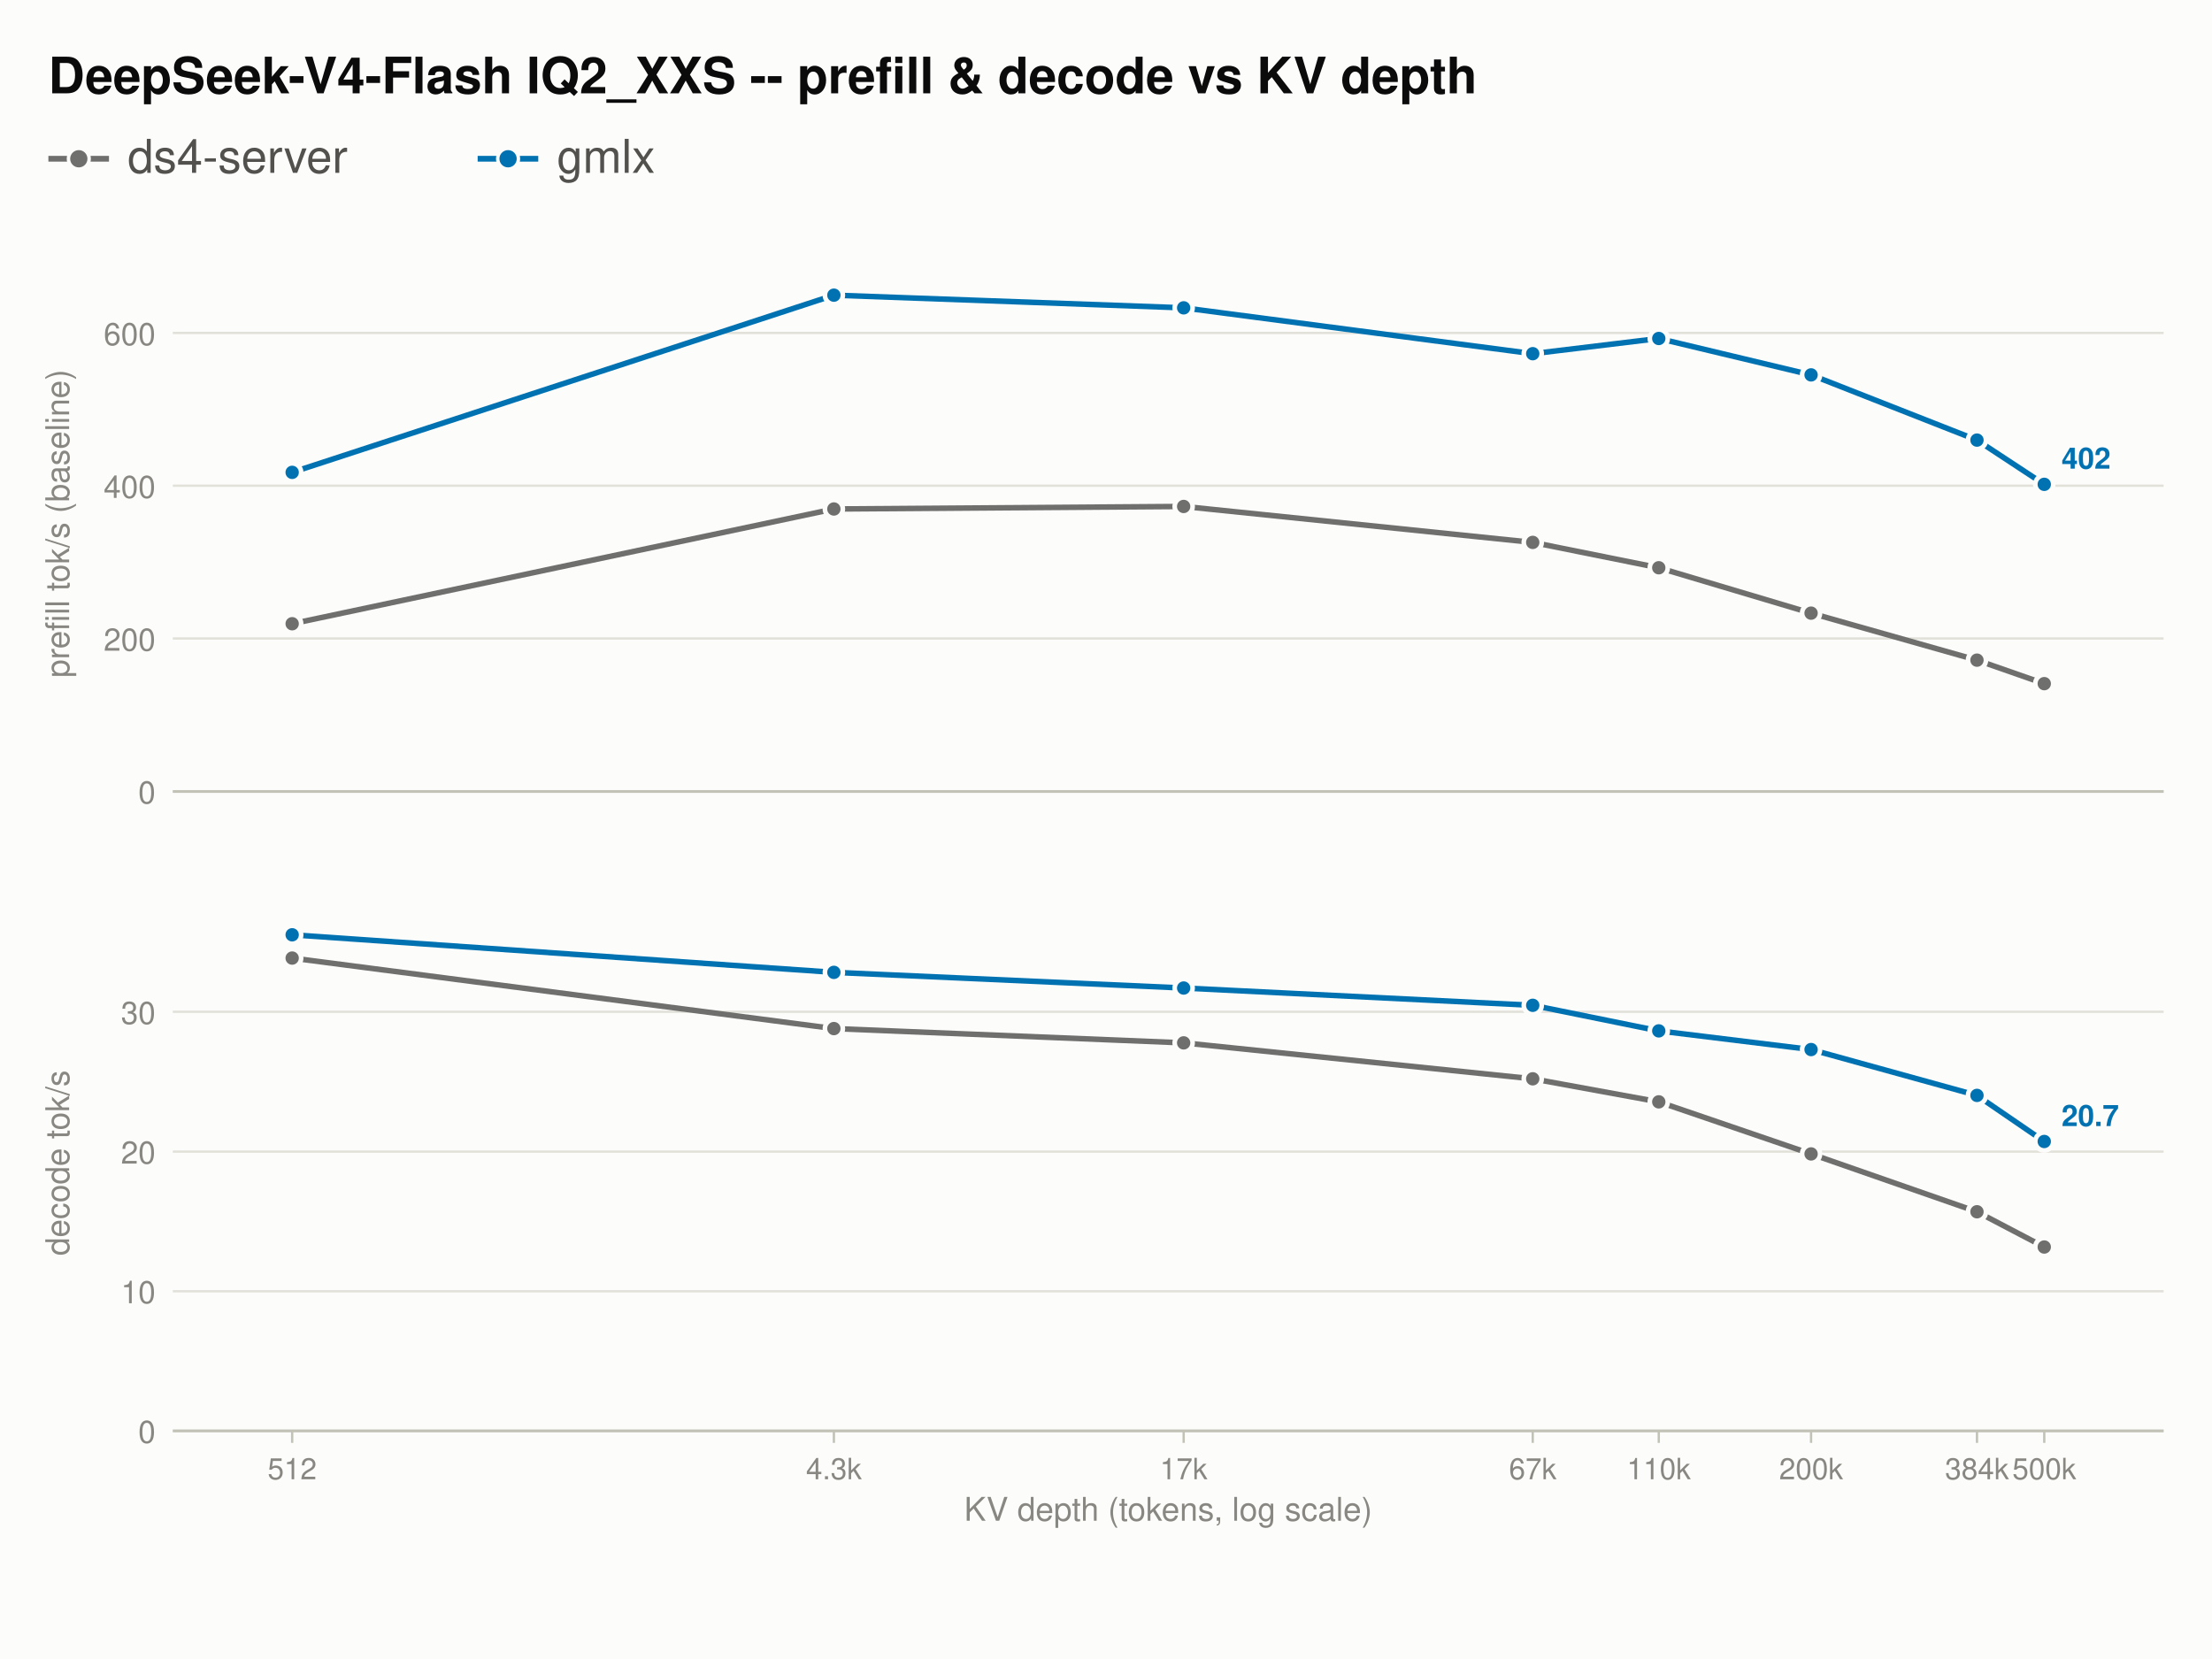
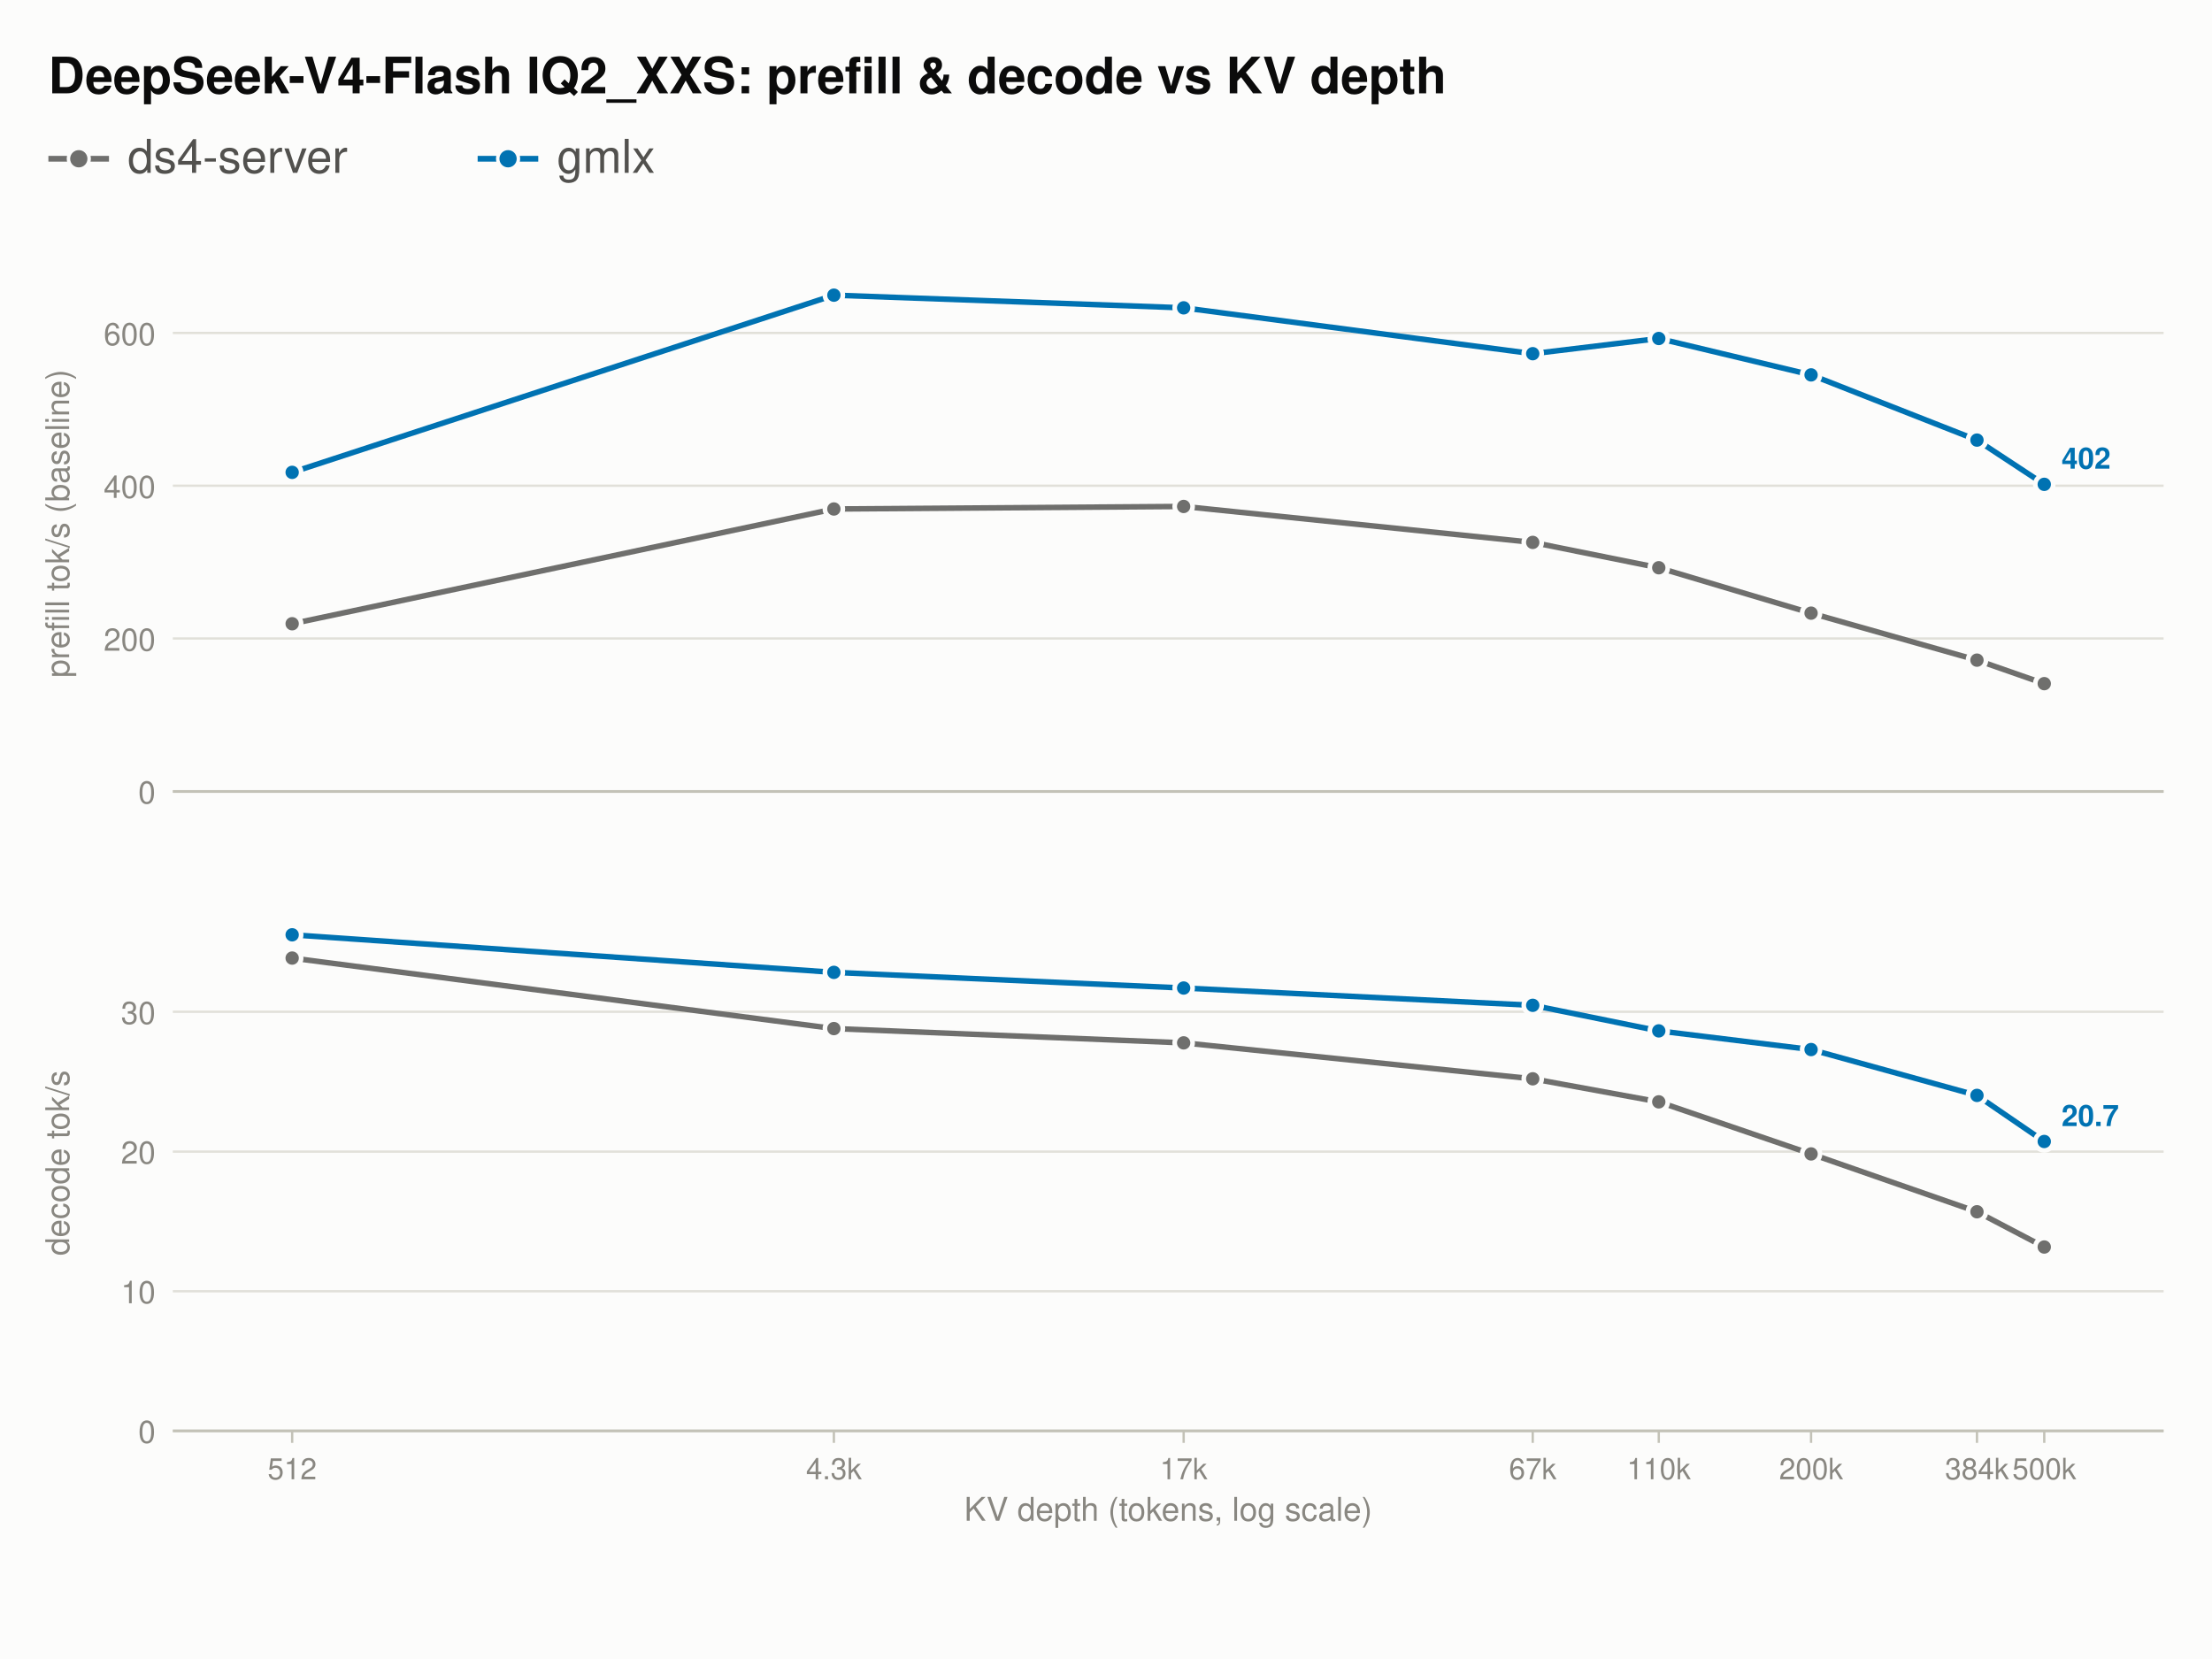
<svg xmlns="http://www.w3.org/2000/svg" width="960" height="720" viewBox="0 0 960 720" font-family="system-ui, -apple-system, 'Segoe UI', Helvetica, Arial, sans-serif">
  <rect x="0" y="0" width="960" height="720" fill="#fcfcfb" />
-   <text x="21.0" y="40.5" font-size="21.8" fill="#0b0b0b" font-weight="600">DeepSeek-V4-Flash IQ2_XXS -- prefill &amp; decode vs KV depth</text>
+   <text x="21.0" y="40.5" font-size="21.8" fill="#0b0b0b" font-weight="600">DeepSeek-V4-Flash IQ2_XXS: prefill &amp; decode vs KV depth</text>
  <line x1="21.0" y1="68.9" x2="47.3" y2="68.9" stroke="#6f6f6d" stroke-width="2.5" />
  <circle cx="34.2" cy="68.9" r="4.5" fill="#6f6f6d" stroke="#fcfcfb" stroke-width="1.5" />
  <text x="55.4" y="75.0" font-size="20.2" fill="#52514e">ds4-server</text>
  <line x1="207.3" y1="68.9" x2="233.6" y2="68.9" stroke="#0072b2" stroke-width="2.5" />
  <circle cx="220.5" cy="68.9" r="4.5" fill="#0072b2" stroke="#fcfcfb" stroke-width="1.5" />
  <text x="241.7" y="75.0" font-size="20.2" fill="#52514e">gmlx</text>
  <line x1="75.0" y1="343.5" x2="939.0" y2="343.5" stroke="#e1e0d9" stroke-width="1.0" />
  <text x="67.5" y="348.7" font-size="13.5" fill="#898781" text-anchor="end" style="font-variant-numeric: tabular-nums">0</text>
  <line x1="75.0" y1="277.1" x2="939.0" y2="277.1" stroke="#e1e0d9" stroke-width="1.0" />
  <text x="67.5" y="282.4" font-size="13.5" fill="#898781" text-anchor="end" style="font-variant-numeric: tabular-nums">200</text>
  <line x1="75.0" y1="210.8" x2="939.0" y2="210.8" stroke="#e1e0d9" stroke-width="1.0" />
  <text x="67.5" y="216.1" font-size="13.5" fill="#898781" text-anchor="end" style="font-variant-numeric: tabular-nums">400</text>
  <line x1="75.0" y1="144.5" x2="939.0" y2="144.5" stroke="#e1e0d9" stroke-width="1.0" />
  <text x="67.5" y="149.8" font-size="13.5" fill="#898781" text-anchor="end" style="font-variant-numeric: tabular-nums">600</text>
  <line x1="75.0" y1="343.5" x2="939.0" y2="343.5" stroke="#c3c2b7" stroke-width="1.2" />
  <line x1="126.8" y1="343.5" x2="126.8" y2="343.5" stroke="#c3c2b7" stroke-width="1.0" />
  <line x1="361.9" y1="343.5" x2="361.9" y2="343.5" stroke="#c3c2b7" stroke-width="1.0" />
  <line x1="513.7" y1="343.5" x2="513.7" y2="343.5" stroke="#c3c2b7" stroke-width="1.0" />
  <line x1="665.2" y1="343.5" x2="665.2" y2="343.5" stroke="#c3c2b7" stroke-width="1.0" />
  <line x1="719.9" y1="343.5" x2="719.9" y2="343.5" stroke="#c3c2b7" stroke-width="1.0" />
  <line x1="786.0" y1="343.5" x2="786.0" y2="343.5" stroke="#c3c2b7" stroke-width="1.0" />
  <line x1="858.0" y1="343.5" x2="858.0" y2="343.5" stroke="#c3c2b7" stroke-width="1.0" />
  <line x1="887.2" y1="343.5" x2="887.2" y2="343.5" stroke="#c3c2b7" stroke-width="1.0" />
  <path d="M126.8,270.7 L361.9,220.9 L513.7,219.8 L665.2,235.4 L719.9,246.4 L786.0,266.1 L858.0,286.5 L887.2,296.7" fill="none" stroke="#6f6f6d" stroke-width="2.4" stroke-linejoin="round" stroke-linecap="round" />
  <circle cx="126.8" cy="270.7" r="3.9" fill="#6f6f6d" stroke="#fcfcfb" stroke-width="2.0" />
  <circle cx="361.9" cy="220.9" r="3.9" fill="#6f6f6d" stroke="#fcfcfb" stroke-width="2.0" />
  <circle cx="513.7" cy="219.8" r="3.9" fill="#6f6f6d" stroke="#fcfcfb" stroke-width="2.0" />
  <circle cx="665.2" cy="235.4" r="3.9" fill="#6f6f6d" stroke="#fcfcfb" stroke-width="2.0" />
  <circle cx="719.9" cy="246.4" r="3.9" fill="#6f6f6d" stroke="#fcfcfb" stroke-width="2.0" />
  <circle cx="786.0" cy="266.1" r="3.9" fill="#6f6f6d" stroke="#fcfcfb" stroke-width="2.0" />
  <circle cx="858.0" cy="286.5" r="3.9" fill="#6f6f6d" stroke="#fcfcfb" stroke-width="2.0" />
  <circle cx="887.2" cy="296.7" r="3.9" fill="#6f6f6d" stroke="#fcfcfb" stroke-width="2.0" />
  <path d="M126.8,205.0 L361.9,128.1 L513.7,133.6 L665.2,153.5 L719.9,146.9 L786.0,162.7 L858.0,191.0 L887.2,210.2" fill="none" stroke="#0072b2" stroke-width="2.4" stroke-linejoin="round" stroke-linecap="round" />
  <circle cx="126.8" cy="205.0" r="3.9" fill="#0072b2" stroke="#fcfcfb" stroke-width="2.0" />
  <circle cx="361.9" cy="128.1" r="3.9" fill="#0072b2" stroke="#fcfcfb" stroke-width="2.0" />
  <circle cx="513.7" cy="133.6" r="3.9" fill="#0072b2" stroke="#fcfcfb" stroke-width="2.0" />
  <circle cx="665.2" cy="153.5" r="3.9" fill="#0072b2" stroke="#fcfcfb" stroke-width="2.0" />
  <circle cx="719.9" cy="146.9" r="3.9" fill="#0072b2" stroke="#fcfcfb" stroke-width="2.0" />
  <circle cx="786.0" cy="162.7" r="3.9" fill="#0072b2" stroke="#fcfcfb" stroke-width="2.0" />
  <circle cx="858.0" cy="191.0" r="3.9" fill="#0072b2" stroke="#fcfcfb" stroke-width="2.0" />
  <circle cx="887.2" cy="210.2" r="3.9" fill="#0072b2" stroke="#fcfcfb" stroke-width="2.0" />
  <text x="894.7" y="203.4" font-size="12.8" fill="#0072b2" font-weight="600" style="font-variant-numeric: tabular-nums">402</text>
  <text x="30.0" y="227.2" font-size="14.2" fill="#898781" text-anchor="middle" transform="rotate(-90.0 30.0 227.2)">prefill tok/s (baseline)</text>
  <line x1="75.0" y1="621.0" x2="939.0" y2="621.0" stroke="#e1e0d9" stroke-width="1.0" />
  <text x="67.5" y="626.2" font-size="13.5" fill="#898781" text-anchor="end" style="font-variant-numeric: tabular-nums">0</text>
  <line x1="75.0" y1="560.4" x2="939.0" y2="560.4" stroke="#e1e0d9" stroke-width="1.0" />
  <text x="67.5" y="565.6" font-size="13.5" fill="#898781" text-anchor="end" style="font-variant-numeric: tabular-nums">10</text>
  <line x1="75.0" y1="499.8" x2="939.0" y2="499.8" stroke="#e1e0d9" stroke-width="1.0" />
  <text x="67.5" y="505.0" font-size="13.5" fill="#898781" text-anchor="end" style="font-variant-numeric: tabular-nums">20</text>
  <line x1="75.0" y1="439.1" x2="939.0" y2="439.1" stroke="#e1e0d9" stroke-width="1.0" />
  <text x="67.5" y="444.4" font-size="13.5" fill="#898781" text-anchor="end" style="font-variant-numeric: tabular-nums">30</text>
  <line x1="75.0" y1="621.0" x2="939.0" y2="621.0" stroke="#c3c2b7" stroke-width="1.2" />
  <line x1="126.8" y1="621.0" x2="126.8" y2="626.2" stroke="#c3c2b7" stroke-width="1.0" />
  <text x="126.8" y="642.0" font-size="12.8" fill="#898781" text-anchor="middle" style="font-variant-numeric: tabular-nums">512</text>
  <line x1="361.9" y1="621.0" x2="361.9" y2="626.2" stroke="#c3c2b7" stroke-width="1.0" />
  <text x="361.9" y="642.0" font-size="12.8" fill="#898781" text-anchor="middle" style="font-variant-numeric: tabular-nums">4.3k</text>
  <line x1="513.7" y1="621.0" x2="513.7" y2="626.2" stroke="#c3c2b7" stroke-width="1.0" />
  <text x="513.7" y="642.0" font-size="12.8" fill="#898781" text-anchor="middle" style="font-variant-numeric: tabular-nums">17k</text>
  <line x1="665.2" y1="621.0" x2="665.2" y2="626.2" stroke="#c3c2b7" stroke-width="1.0" />
  <text x="665.2" y="642.0" font-size="12.8" fill="#898781" text-anchor="middle" style="font-variant-numeric: tabular-nums">67k</text>
  <line x1="719.9" y1="621.0" x2="719.9" y2="626.2" stroke="#c3c2b7" stroke-width="1.0" />
  <text x="719.9" y="642.0" font-size="12.8" fill="#898781" text-anchor="middle" style="font-variant-numeric: tabular-nums">110k</text>
  <line x1="786.0" y1="621.0" x2="786.0" y2="626.2" stroke="#c3c2b7" stroke-width="1.0" />
  <text x="786.0" y="642.0" font-size="12.8" fill="#898781" text-anchor="middle" style="font-variant-numeric: tabular-nums">200k</text>
  <line x1="858.0" y1="621.0" x2="858.0" y2="626.2" stroke="#c3c2b7" stroke-width="1.0" />
  <text x="858.0" y="642.0" font-size="12.8" fill="#898781" text-anchor="middle" style="font-variant-numeric: tabular-nums">384k</text>
  <line x1="887.2" y1="621.0" x2="887.2" y2="626.2" stroke="#c3c2b7" stroke-width="1.0" />
  <text x="887.2" y="642.0" font-size="12.8" fill="#898781" text-anchor="middle" style="font-variant-numeric: tabular-nums">500k</text>
  <path d="M126.8,415.8 L361.9,446.4 L513.7,452.6 L665.2,468.2 L719.9,478.2 L786.0,500.8 L858.0,525.9 L887.2,541.2" fill="none" stroke="#6f6f6d" stroke-width="2.4" stroke-linejoin="round" stroke-linecap="round" />
  <circle cx="126.8" cy="415.8" r="3.9" fill="#6f6f6d" stroke="#fcfcfb" stroke-width="2.0" />
  <circle cx="361.9" cy="446.4" r="3.9" fill="#6f6f6d" stroke="#fcfcfb" stroke-width="2.0" />
  <circle cx="513.7" cy="452.6" r="3.9" fill="#6f6f6d" stroke="#fcfcfb" stroke-width="2.0" />
  <circle cx="665.2" cy="468.2" r="3.9" fill="#6f6f6d" stroke="#fcfcfb" stroke-width="2.0" />
  <circle cx="719.9" cy="478.2" r="3.9" fill="#6f6f6d" stroke="#fcfcfb" stroke-width="2.0" />
  <circle cx="786.0" cy="500.8" r="3.9" fill="#6f6f6d" stroke="#fcfcfb" stroke-width="2.0" />
  <circle cx="858.0" cy="525.9" r="3.9" fill="#6f6f6d" stroke="#fcfcfb" stroke-width="2.0" />
  <circle cx="887.2" cy="541.2" r="3.9" fill="#6f6f6d" stroke="#fcfcfb" stroke-width="2.0" />
  <path d="M126.8,405.7 L361.9,422.0 L513.7,428.8 L665.2,436.3 L719.9,447.4 L786.0,455.5 L858.0,475.4 L887.2,495.4" fill="none" stroke="#0072b2" stroke-width="2.4" stroke-linejoin="round" stroke-linecap="round" />
  <circle cx="126.8" cy="405.7" r="3.9" fill="#0072b2" stroke="#fcfcfb" stroke-width="2.0" />
  <circle cx="361.9" cy="422.0" r="3.9" fill="#0072b2" stroke="#fcfcfb" stroke-width="2.0" />
  <circle cx="513.7" cy="428.8" r="3.9" fill="#0072b2" stroke="#fcfcfb" stroke-width="2.0" />
  <circle cx="665.2" cy="436.3" r="3.9" fill="#0072b2" stroke="#fcfcfb" stroke-width="2.0" />
  <circle cx="719.9" cy="447.4" r="3.9" fill="#0072b2" stroke="#fcfcfb" stroke-width="2.0" />
  <circle cx="786.0" cy="455.5" r="3.9" fill="#0072b2" stroke="#fcfcfb" stroke-width="2.0" />
  <circle cx="858.0" cy="475.4" r="3.9" fill="#0072b2" stroke="#fcfcfb" stroke-width="2.0" />
  <circle cx="887.2" cy="495.4" r="3.9" fill="#0072b2" stroke="#fcfcfb" stroke-width="2.0" />
  <text x="894.7" y="488.7" font-size="12.8" fill="#0072b2" font-weight="600" style="font-variant-numeric: tabular-nums">20.7</text>
  <text x="30.0" y="504.7" font-size="14.2" fill="#898781" text-anchor="middle" transform="rotate(-90.0 30.0 504.7)">decode tok/s</text>
  <text x="507.0" y="660.0" font-size="14.2" fill="#898781" text-anchor="middle">KV depth (tokens, log scale)</text>
</svg>
